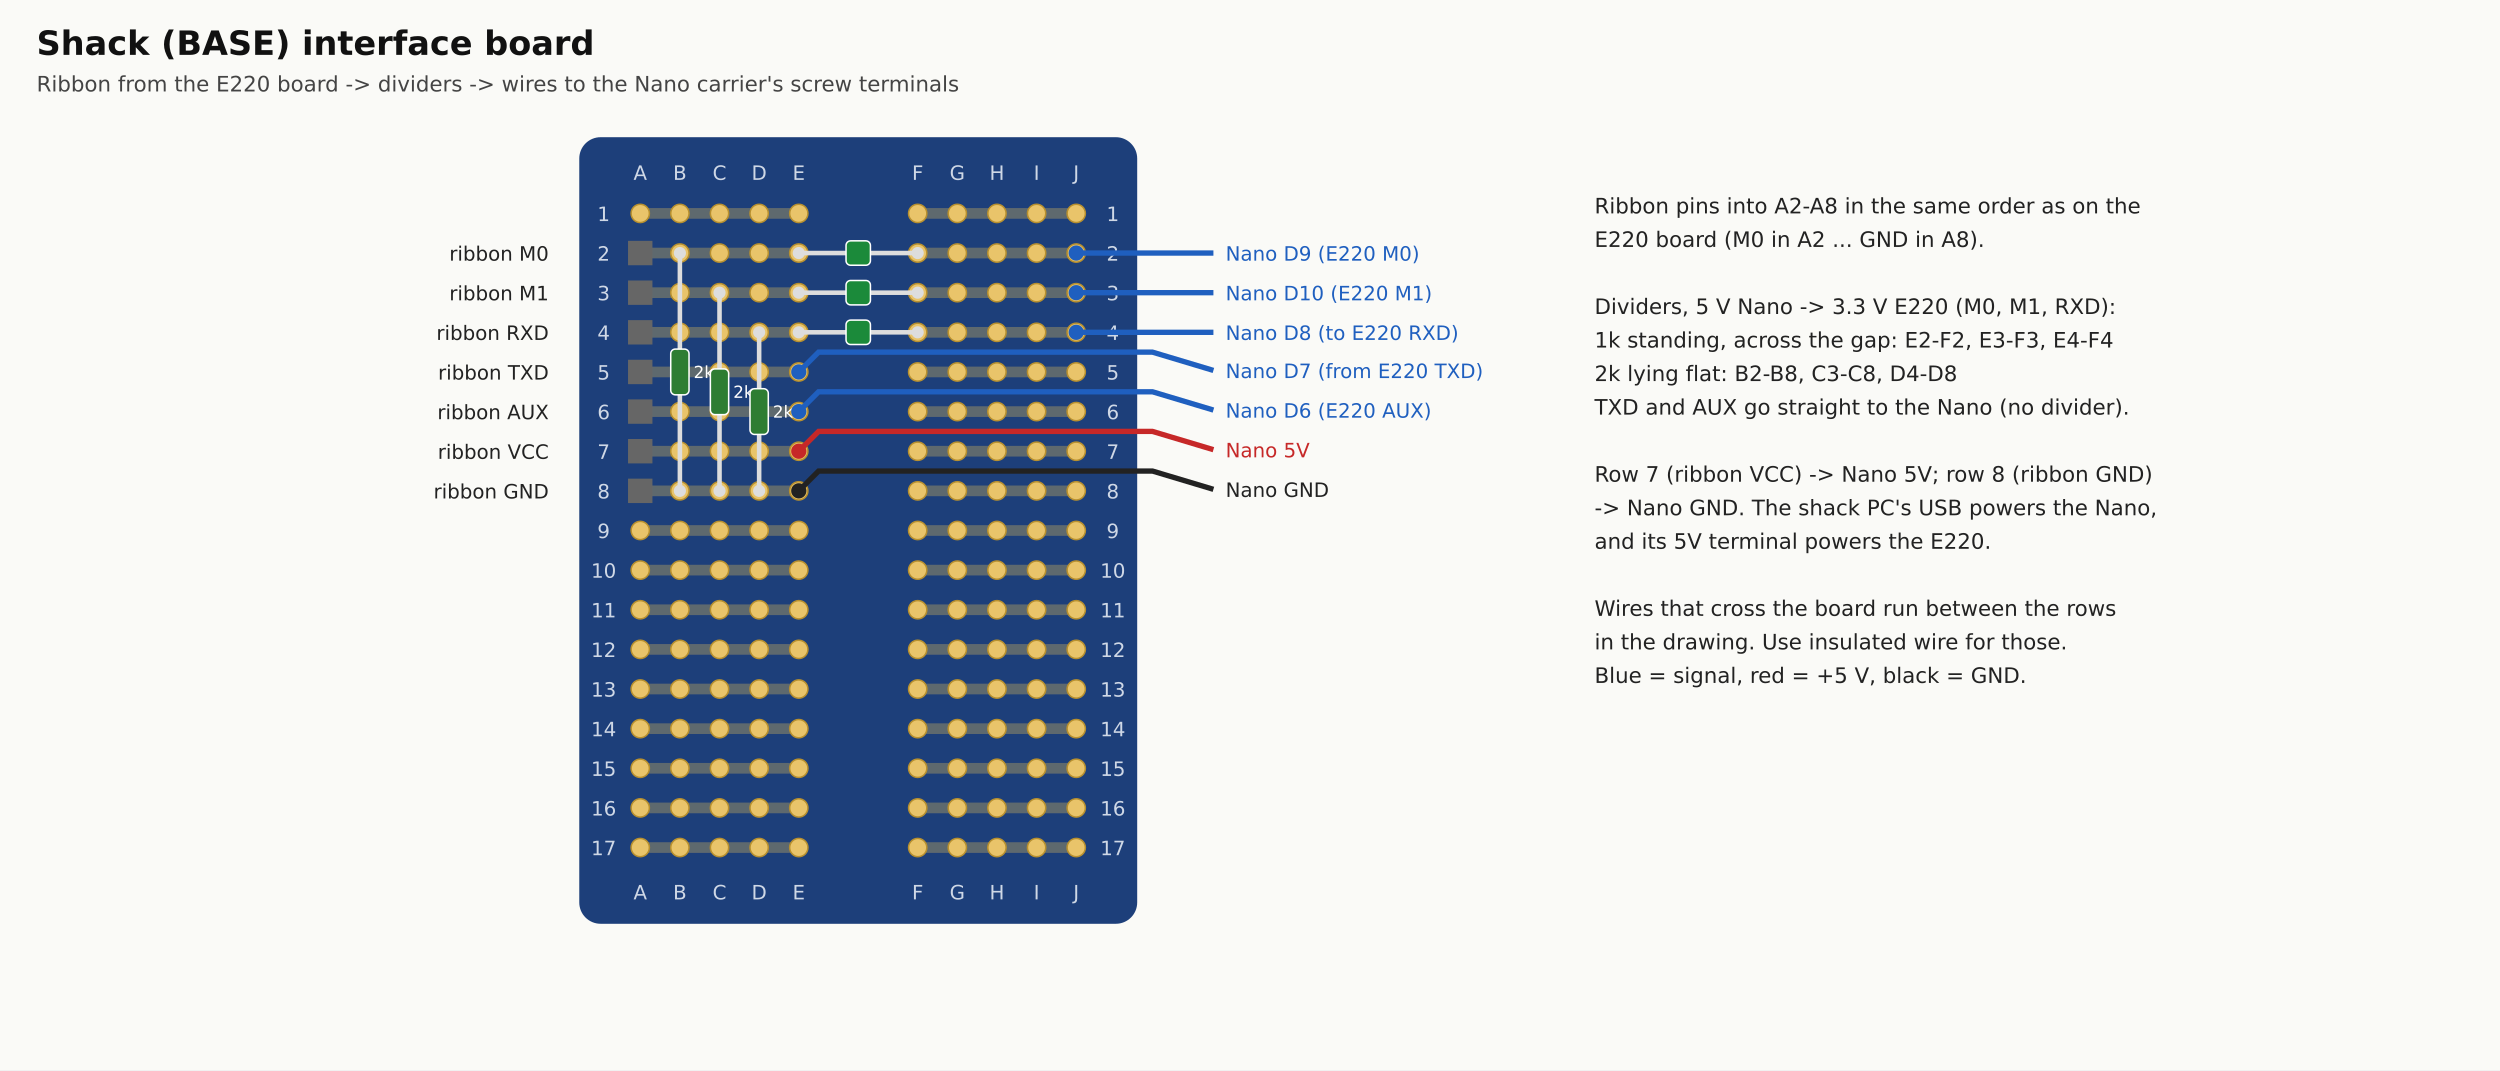
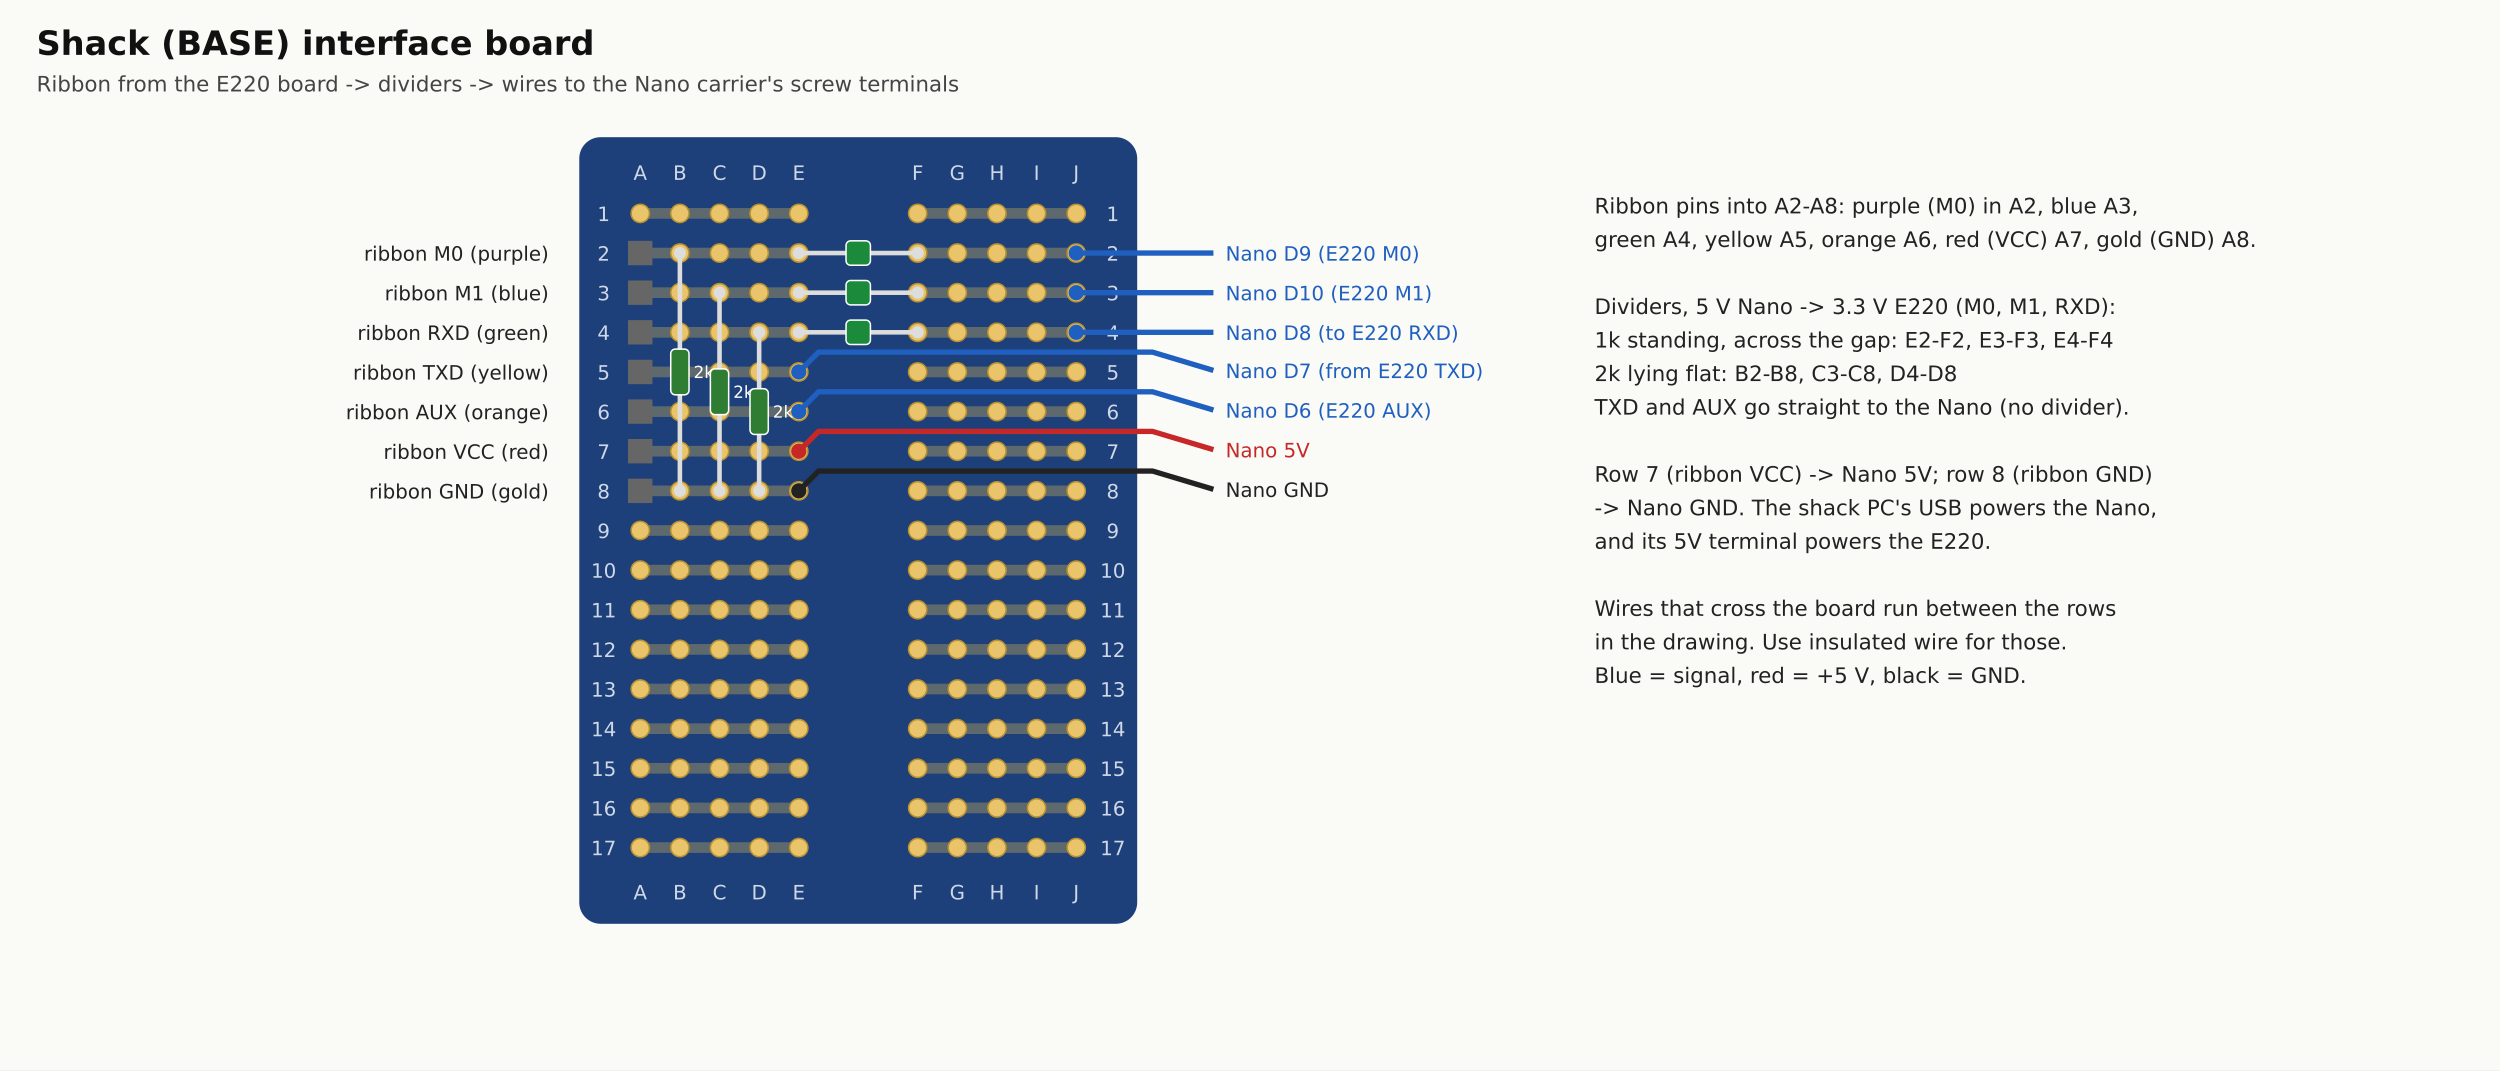
<svg xmlns="http://www.w3.org/2000/svg" width="1640" height="702" viewBox="0 0 1640 702" font-family="DejaVu Sans, Arial, sans-serif">
  <style>.lab{font-size:13px;fill:#cfd8e6;text-anchor:middle}.sm{font-size:13px}.tiny{font-size:11px}.note{font-size:14px;fill:#222}.t{font-size:22px;font-weight:bold;fill:#111}.st{font-size:14px;fill:#444}</style>
  <rect width="1640" height="702" fill="#fafaf7" />
  <text x="24" y="36" class="t">Shack (BASE) interface board</text>
  <text x="24" y="60" class="st">Ribbon from the E220 board -&gt; dividers -&gt; wires to the Nano carrier's screw terminals</text>
  <rect x="380" y="90" width="366" height="516" rx="14" fill="#1d3f7a" />
  <text x="420" y="118" class="lab">A</text>
  <text x="420" y="590" class="lab">A</text>
  <text x="446" y="118" class="lab">B</text>
  <text x="446" y="590" class="lab">B</text>
  <text x="472" y="118" class="lab">C</text>
  <text x="472" y="590" class="lab">C</text>
  <text x="498" y="118" class="lab">D</text>
  <text x="498" y="590" class="lab">D</text>
  <text x="524" y="118" class="lab">E</text>
  <text x="524" y="590" class="lab">E</text>
  <text x="602" y="118" class="lab">F</text>
  <text x="602" y="590" class="lab">F</text>
  <text x="628" y="118" class="lab">G</text>
  <text x="628" y="590" class="lab">G</text>
  <text x="654" y="118" class="lab">H</text>
  <text x="654" y="590" class="lab">H</text>
  <text x="680" y="118" class="lab">I</text>
  <text x="680" y="590" class="lab">I</text>
  <text x="706" y="118" class="lab">J</text>
  <text x="706" y="590" class="lab">J</text>
  <text x="396" y="145" class="lab">1</text>
  <text x="730" y="145" class="lab">1</text>
  <line x1="420" y1="140" x2="524" y2="140" stroke="#d8b65a" stroke-width="7" opacity="0.35" />
  <line x1="602" y1="140" x2="706" y2="140" stroke="#d8b65a" stroke-width="7" opacity="0.35" />
  <circle cx="420" cy="140" r="6" fill="#e9c46a" stroke="#b8902e" />
  <circle cx="446" cy="140" r="6" fill="#e9c46a" stroke="#b8902e" />
  <circle cx="472" cy="140" r="6" fill="#e9c46a" stroke="#b8902e" />
  <circle cx="498" cy="140" r="6" fill="#e9c46a" stroke="#b8902e" />
  <circle cx="524" cy="140" r="6" fill="#e9c46a" stroke="#b8902e" />
  <circle cx="602" cy="140" r="6" fill="#e9c46a" stroke="#b8902e" />
  <circle cx="628" cy="140" r="6" fill="#e9c46a" stroke="#b8902e" />
  <circle cx="654" cy="140" r="6" fill="#e9c46a" stroke="#b8902e" />
  <circle cx="680" cy="140" r="6" fill="#e9c46a" stroke="#b8902e" />
  <circle cx="706" cy="140" r="6" fill="#e9c46a" stroke="#b8902e" />
  <text x="396" y="171" class="lab">2</text>
  <text x="730" y="171" class="lab">2</text>
  <line x1="420" y1="166" x2="524" y2="166" stroke="#d8b65a" stroke-width="7" opacity="0.35" />
  <line x1="602" y1="166" x2="706" y2="166" stroke="#d8b65a" stroke-width="7" opacity="0.35" />
  <circle cx="420" cy="166" r="6" fill="#e9c46a" stroke="#b8902e" />
  <circle cx="446" cy="166" r="6" fill="#e9c46a" stroke="#b8902e" />
  <circle cx="472" cy="166" r="6" fill="#e9c46a" stroke="#b8902e" />
  <circle cx="498" cy="166" r="6" fill="#e9c46a" stroke="#b8902e" />
  <circle cx="524" cy="166" r="6" fill="#e9c46a" stroke="#b8902e" />
  <circle cx="602" cy="166" r="6" fill="#e9c46a" stroke="#b8902e" />
  <circle cx="628" cy="166" r="6" fill="#e9c46a" stroke="#b8902e" />
  <circle cx="654" cy="166" r="6" fill="#e9c46a" stroke="#b8902e" />
  <circle cx="680" cy="166" r="6" fill="#e9c46a" stroke="#b8902e" />
  <circle cx="706" cy="166" r="6" fill="#e9c46a" stroke="#b8902e" />
  <text x="396" y="197" class="lab">3</text>
  <text x="730" y="197" class="lab">3</text>
  <line x1="420" y1="192" x2="524" y2="192" stroke="#d8b65a" stroke-width="7" opacity="0.35" />
  <line x1="602" y1="192" x2="706" y2="192" stroke="#d8b65a" stroke-width="7" opacity="0.35" />
  <circle cx="420" cy="192" r="6" fill="#e9c46a" stroke="#b8902e" />
  <circle cx="446" cy="192" r="6" fill="#e9c46a" stroke="#b8902e" />
  <circle cx="472" cy="192" r="6" fill="#e9c46a" stroke="#b8902e" />
  <circle cx="498" cy="192" r="6" fill="#e9c46a" stroke="#b8902e" />
  <circle cx="524" cy="192" r="6" fill="#e9c46a" stroke="#b8902e" />
  <circle cx="602" cy="192" r="6" fill="#e9c46a" stroke="#b8902e" />
  <circle cx="628" cy="192" r="6" fill="#e9c46a" stroke="#b8902e" />
  <circle cx="654" cy="192" r="6" fill="#e9c46a" stroke="#b8902e" />
  <circle cx="680" cy="192" r="6" fill="#e9c46a" stroke="#b8902e" />
  <circle cx="706" cy="192" r="6" fill="#e9c46a" stroke="#b8902e" />
  <text x="396" y="223" class="lab">4</text>
  <text x="730" y="223" class="lab">4</text>
  <line x1="420" y1="218" x2="524" y2="218" stroke="#d8b65a" stroke-width="7" opacity="0.35" />
  <line x1="602" y1="218" x2="706" y2="218" stroke="#d8b65a" stroke-width="7" opacity="0.35" />
  <circle cx="420" cy="218" r="6" fill="#e9c46a" stroke="#b8902e" />
  <circle cx="446" cy="218" r="6" fill="#e9c46a" stroke="#b8902e" />
  <circle cx="472" cy="218" r="6" fill="#e9c46a" stroke="#b8902e" />
  <circle cx="498" cy="218" r="6" fill="#e9c46a" stroke="#b8902e" />
  <circle cx="524" cy="218" r="6" fill="#e9c46a" stroke="#b8902e" />
  <circle cx="602" cy="218" r="6" fill="#e9c46a" stroke="#b8902e" />
  <circle cx="628" cy="218" r="6" fill="#e9c46a" stroke="#b8902e" />
  <circle cx="654" cy="218" r="6" fill="#e9c46a" stroke="#b8902e" />
  <circle cx="680" cy="218" r="6" fill="#e9c46a" stroke="#b8902e" />
  <circle cx="706" cy="218" r="6" fill="#e9c46a" stroke="#b8902e" />
  <text x="396" y="249" class="lab">5</text>
  <text x="730" y="249" class="lab">5</text>
  <line x1="420" y1="244" x2="524" y2="244" stroke="#d8b65a" stroke-width="7" opacity="0.35" />
  <line x1="602" y1="244" x2="706" y2="244" stroke="#d8b65a" stroke-width="7" opacity="0.35" />
  <circle cx="420" cy="244" r="6" fill="#e9c46a" stroke="#b8902e" />
  <circle cx="446" cy="244" r="6" fill="#e9c46a" stroke="#b8902e" />
  <circle cx="472" cy="244" r="6" fill="#e9c46a" stroke="#b8902e" />
  <circle cx="498" cy="244" r="6" fill="#e9c46a" stroke="#b8902e" />
  <circle cx="524" cy="244" r="6" fill="#e9c46a" stroke="#b8902e" />
  <circle cx="602" cy="244" r="6" fill="#e9c46a" stroke="#b8902e" />
  <circle cx="628" cy="244" r="6" fill="#e9c46a" stroke="#b8902e" />
  <circle cx="654" cy="244" r="6" fill="#e9c46a" stroke="#b8902e" />
  <circle cx="680" cy="244" r="6" fill="#e9c46a" stroke="#b8902e" />
  <circle cx="706" cy="244" r="6" fill="#e9c46a" stroke="#b8902e" />
  <text x="396" y="275" class="lab">6</text>
  <text x="730" y="275" class="lab">6</text>
  <line x1="420" y1="270" x2="524" y2="270" stroke="#d8b65a" stroke-width="7" opacity="0.35" />
  <line x1="602" y1="270" x2="706" y2="270" stroke="#d8b65a" stroke-width="7" opacity="0.35" />
  <circle cx="420" cy="270" r="6" fill="#e9c46a" stroke="#b8902e" />
  <circle cx="446" cy="270" r="6" fill="#e9c46a" stroke="#b8902e" />
  <circle cx="472" cy="270" r="6" fill="#e9c46a" stroke="#b8902e" />
  <circle cx="498" cy="270" r="6" fill="#e9c46a" stroke="#b8902e" />
  <circle cx="524" cy="270" r="6" fill="#e9c46a" stroke="#b8902e" />
  <circle cx="602" cy="270" r="6" fill="#e9c46a" stroke="#b8902e" />
  <circle cx="628" cy="270" r="6" fill="#e9c46a" stroke="#b8902e" />
  <circle cx="654" cy="270" r="6" fill="#e9c46a" stroke="#b8902e" />
  <circle cx="680" cy="270" r="6" fill="#e9c46a" stroke="#b8902e" />
  <circle cx="706" cy="270" r="6" fill="#e9c46a" stroke="#b8902e" />
  <text x="396" y="301" class="lab">7</text>
  <text x="730" y="301" class="lab">7</text>
  <line x1="420" y1="296" x2="524" y2="296" stroke="#d8b65a" stroke-width="7" opacity="0.35" />
  <line x1="602" y1="296" x2="706" y2="296" stroke="#d8b65a" stroke-width="7" opacity="0.35" />
  <circle cx="420" cy="296" r="6" fill="#e9c46a" stroke="#b8902e" />
  <circle cx="446" cy="296" r="6" fill="#e9c46a" stroke="#b8902e" />
  <circle cx="472" cy="296" r="6" fill="#e9c46a" stroke="#b8902e" />
  <circle cx="498" cy="296" r="6" fill="#e9c46a" stroke="#b8902e" />
  <circle cx="524" cy="296" r="6" fill="#e9c46a" stroke="#b8902e" />
  <circle cx="602" cy="296" r="6" fill="#e9c46a" stroke="#b8902e" />
  <circle cx="628" cy="296" r="6" fill="#e9c46a" stroke="#b8902e" />
  <circle cx="654" cy="296" r="6" fill="#e9c46a" stroke="#b8902e" />
  <circle cx="680" cy="296" r="6" fill="#e9c46a" stroke="#b8902e" />
  <circle cx="706" cy="296" r="6" fill="#e9c46a" stroke="#b8902e" />
  <text x="396" y="327" class="lab">8</text>
  <text x="730" y="327" class="lab">8</text>
  <line x1="420" y1="322" x2="524" y2="322" stroke="#d8b65a" stroke-width="7" opacity="0.35" />
  <line x1="602" y1="322" x2="706" y2="322" stroke="#d8b65a" stroke-width="7" opacity="0.35" />
  <circle cx="420" cy="322" r="6" fill="#e9c46a" stroke="#b8902e" />
  <circle cx="446" cy="322" r="6" fill="#e9c46a" stroke="#b8902e" />
  <circle cx="472" cy="322" r="6" fill="#e9c46a" stroke="#b8902e" />
  <circle cx="498" cy="322" r="6" fill="#e9c46a" stroke="#b8902e" />
  <circle cx="524" cy="322" r="6" fill="#e9c46a" stroke="#b8902e" />
  <circle cx="602" cy="322" r="6" fill="#e9c46a" stroke="#b8902e" />
  <circle cx="628" cy="322" r="6" fill="#e9c46a" stroke="#b8902e" />
  <circle cx="654" cy="322" r="6" fill="#e9c46a" stroke="#b8902e" />
  <circle cx="680" cy="322" r="6" fill="#e9c46a" stroke="#b8902e" />
  <circle cx="706" cy="322" r="6" fill="#e9c46a" stroke="#b8902e" />
  <text x="396" y="353" class="lab">9</text>
  <text x="730" y="353" class="lab">9</text>
  <line x1="420" y1="348" x2="524" y2="348" stroke="#d8b65a" stroke-width="7" opacity="0.35" />
  <line x1="602" y1="348" x2="706" y2="348" stroke="#d8b65a" stroke-width="7" opacity="0.35" />
  <circle cx="420" cy="348" r="6" fill="#e9c46a" stroke="#b8902e" />
  <circle cx="446" cy="348" r="6" fill="#e9c46a" stroke="#b8902e" />
  <circle cx="472" cy="348" r="6" fill="#e9c46a" stroke="#b8902e" />
  <circle cx="498" cy="348" r="6" fill="#e9c46a" stroke="#b8902e" />
  <circle cx="524" cy="348" r="6" fill="#e9c46a" stroke="#b8902e" />
  <circle cx="602" cy="348" r="6" fill="#e9c46a" stroke="#b8902e" />
  <circle cx="628" cy="348" r="6" fill="#e9c46a" stroke="#b8902e" />
  <circle cx="654" cy="348" r="6" fill="#e9c46a" stroke="#b8902e" />
  <circle cx="680" cy="348" r="6" fill="#e9c46a" stroke="#b8902e" />
  <circle cx="706" cy="348" r="6" fill="#e9c46a" stroke="#b8902e" />
  <text x="396" y="379" class="lab">10</text>
  <text x="730" y="379" class="lab">10</text>
  <line x1="420" y1="374" x2="524" y2="374" stroke="#d8b65a" stroke-width="7" opacity="0.35" />
  <line x1="602" y1="374" x2="706" y2="374" stroke="#d8b65a" stroke-width="7" opacity="0.35" />
  <circle cx="420" cy="374" r="6" fill="#e9c46a" stroke="#b8902e" />
  <circle cx="446" cy="374" r="6" fill="#e9c46a" stroke="#b8902e" />
  <circle cx="472" cy="374" r="6" fill="#e9c46a" stroke="#b8902e" />
  <circle cx="498" cy="374" r="6" fill="#e9c46a" stroke="#b8902e" />
  <circle cx="524" cy="374" r="6" fill="#e9c46a" stroke="#b8902e" />
  <circle cx="602" cy="374" r="6" fill="#e9c46a" stroke="#b8902e" />
  <circle cx="628" cy="374" r="6" fill="#e9c46a" stroke="#b8902e" />
  <circle cx="654" cy="374" r="6" fill="#e9c46a" stroke="#b8902e" />
  <circle cx="680" cy="374" r="6" fill="#e9c46a" stroke="#b8902e" />
  <circle cx="706" cy="374" r="6" fill="#e9c46a" stroke="#b8902e" />
  <text x="396" y="405" class="lab">11</text>
  <text x="730" y="405" class="lab">11</text>
  <line x1="420" y1="400" x2="524" y2="400" stroke="#d8b65a" stroke-width="7" opacity="0.35" />
  <line x1="602" y1="400" x2="706" y2="400" stroke="#d8b65a" stroke-width="7" opacity="0.35" />
  <circle cx="420" cy="400" r="6" fill="#e9c46a" stroke="#b8902e" />
  <circle cx="446" cy="400" r="6" fill="#e9c46a" stroke="#b8902e" />
  <circle cx="472" cy="400" r="6" fill="#e9c46a" stroke="#b8902e" />
  <circle cx="498" cy="400" r="6" fill="#e9c46a" stroke="#b8902e" />
  <circle cx="524" cy="400" r="6" fill="#e9c46a" stroke="#b8902e" />
  <circle cx="602" cy="400" r="6" fill="#e9c46a" stroke="#b8902e" />
  <circle cx="628" cy="400" r="6" fill="#e9c46a" stroke="#b8902e" />
  <circle cx="654" cy="400" r="6" fill="#e9c46a" stroke="#b8902e" />
  <circle cx="680" cy="400" r="6" fill="#e9c46a" stroke="#b8902e" />
  <circle cx="706" cy="400" r="6" fill="#e9c46a" stroke="#b8902e" />
  <text x="396" y="431" class="lab">12</text>
  <text x="730" y="431" class="lab">12</text>
  <line x1="420" y1="426" x2="524" y2="426" stroke="#d8b65a" stroke-width="7" opacity="0.35" />
  <line x1="602" y1="426" x2="706" y2="426" stroke="#d8b65a" stroke-width="7" opacity="0.35" />
  <circle cx="420" cy="426" r="6" fill="#e9c46a" stroke="#b8902e" />
  <circle cx="446" cy="426" r="6" fill="#e9c46a" stroke="#b8902e" />
  <circle cx="472" cy="426" r="6" fill="#e9c46a" stroke="#b8902e" />
  <circle cx="498" cy="426" r="6" fill="#e9c46a" stroke="#b8902e" />
  <circle cx="524" cy="426" r="6" fill="#e9c46a" stroke="#b8902e" />
  <circle cx="602" cy="426" r="6" fill="#e9c46a" stroke="#b8902e" />
  <circle cx="628" cy="426" r="6" fill="#e9c46a" stroke="#b8902e" />
  <circle cx="654" cy="426" r="6" fill="#e9c46a" stroke="#b8902e" />
  <circle cx="680" cy="426" r="6" fill="#e9c46a" stroke="#b8902e" />
  <circle cx="706" cy="426" r="6" fill="#e9c46a" stroke="#b8902e" />
  <text x="396" y="457" class="lab">13</text>
  <text x="730" y="457" class="lab">13</text>
  <line x1="420" y1="452" x2="524" y2="452" stroke="#d8b65a" stroke-width="7" opacity="0.35" />
  <line x1="602" y1="452" x2="706" y2="452" stroke="#d8b65a" stroke-width="7" opacity="0.35" />
  <circle cx="420" cy="452" r="6" fill="#e9c46a" stroke="#b8902e" />
  <circle cx="446" cy="452" r="6" fill="#e9c46a" stroke="#b8902e" />
  <circle cx="472" cy="452" r="6" fill="#e9c46a" stroke="#b8902e" />
  <circle cx="498" cy="452" r="6" fill="#e9c46a" stroke="#b8902e" />
  <circle cx="524" cy="452" r="6" fill="#e9c46a" stroke="#b8902e" />
  <circle cx="602" cy="452" r="6" fill="#e9c46a" stroke="#b8902e" />
  <circle cx="628" cy="452" r="6" fill="#e9c46a" stroke="#b8902e" />
  <circle cx="654" cy="452" r="6" fill="#e9c46a" stroke="#b8902e" />
  <circle cx="680" cy="452" r="6" fill="#e9c46a" stroke="#b8902e" />
  <circle cx="706" cy="452" r="6" fill="#e9c46a" stroke="#b8902e" />
  <text x="396" y="483" class="lab">14</text>
  <text x="730" y="483" class="lab">14</text>
  <line x1="420" y1="478" x2="524" y2="478" stroke="#d8b65a" stroke-width="7" opacity="0.35" />
  <line x1="602" y1="478" x2="706" y2="478" stroke="#d8b65a" stroke-width="7" opacity="0.35" />
  <circle cx="420" cy="478" r="6" fill="#e9c46a" stroke="#b8902e" />
  <circle cx="446" cy="478" r="6" fill="#e9c46a" stroke="#b8902e" />
  <circle cx="472" cy="478" r="6" fill="#e9c46a" stroke="#b8902e" />
  <circle cx="498" cy="478" r="6" fill="#e9c46a" stroke="#b8902e" />
  <circle cx="524" cy="478" r="6" fill="#e9c46a" stroke="#b8902e" />
  <circle cx="602" cy="478" r="6" fill="#e9c46a" stroke="#b8902e" />
  <circle cx="628" cy="478" r="6" fill="#e9c46a" stroke="#b8902e" />
  <circle cx="654" cy="478" r="6" fill="#e9c46a" stroke="#b8902e" />
  <circle cx="680" cy="478" r="6" fill="#e9c46a" stroke="#b8902e" />
  <circle cx="706" cy="478" r="6" fill="#e9c46a" stroke="#b8902e" />
  <text x="396" y="509" class="lab">15</text>
  <text x="730" y="509" class="lab">15</text>
  <line x1="420" y1="504" x2="524" y2="504" stroke="#d8b65a" stroke-width="7" opacity="0.35" />
  <line x1="602" y1="504" x2="706" y2="504" stroke="#d8b65a" stroke-width="7" opacity="0.35" />
  <circle cx="420" cy="504" r="6" fill="#e9c46a" stroke="#b8902e" />
  <circle cx="446" cy="504" r="6" fill="#e9c46a" stroke="#b8902e" />
  <circle cx="472" cy="504" r="6" fill="#e9c46a" stroke="#b8902e" />
  <circle cx="498" cy="504" r="6" fill="#e9c46a" stroke="#b8902e" />
  <circle cx="524" cy="504" r="6" fill="#e9c46a" stroke="#b8902e" />
  <circle cx="602" cy="504" r="6" fill="#e9c46a" stroke="#b8902e" />
  <circle cx="628" cy="504" r="6" fill="#e9c46a" stroke="#b8902e" />
  <circle cx="654" cy="504" r="6" fill="#e9c46a" stroke="#b8902e" />
  <circle cx="680" cy="504" r="6" fill="#e9c46a" stroke="#b8902e" />
  <circle cx="706" cy="504" r="6" fill="#e9c46a" stroke="#b8902e" />
  <text x="396" y="535" class="lab">16</text>
  <text x="730" y="535" class="lab">16</text>
  <line x1="420" y1="530" x2="524" y2="530" stroke="#d8b65a" stroke-width="7" opacity="0.35" />
  <line x1="602" y1="530" x2="706" y2="530" stroke="#d8b65a" stroke-width="7" opacity="0.35" />
  <circle cx="420" cy="530" r="6" fill="#e9c46a" stroke="#b8902e" />
  <circle cx="446" cy="530" r="6" fill="#e9c46a" stroke="#b8902e" />
  <circle cx="472" cy="530" r="6" fill="#e9c46a" stroke="#b8902e" />
  <circle cx="498" cy="530" r="6" fill="#e9c46a" stroke="#b8902e" />
  <circle cx="524" cy="530" r="6" fill="#e9c46a" stroke="#b8902e" />
  <circle cx="602" cy="530" r="6" fill="#e9c46a" stroke="#b8902e" />
  <circle cx="628" cy="530" r="6" fill="#e9c46a" stroke="#b8902e" />
  <circle cx="654" cy="530" r="6" fill="#e9c46a" stroke="#b8902e" />
  <circle cx="680" cy="530" r="6" fill="#e9c46a" stroke="#b8902e" />
  <circle cx="706" cy="530" r="6" fill="#e9c46a" stroke="#b8902e" />
  <text x="396" y="561" class="lab">17</text>
  <text x="730" y="561" class="lab">17</text>
  <line x1="420" y1="556" x2="524" y2="556" stroke="#d8b65a" stroke-width="7" opacity="0.35" />
  <line x1="602" y1="556" x2="706" y2="556" stroke="#d8b65a" stroke-width="7" opacity="0.35" />
  <circle cx="420" cy="556" r="6" fill="#e9c46a" stroke="#b8902e" />
  <circle cx="446" cy="556" r="6" fill="#e9c46a" stroke="#b8902e" />
  <circle cx="472" cy="556" r="6" fill="#e9c46a" stroke="#b8902e" />
  <circle cx="498" cy="556" r="6" fill="#e9c46a" stroke="#b8902e" />
  <circle cx="524" cy="556" r="6" fill="#e9c46a" stroke="#b8902e" />
  <circle cx="602" cy="556" r="6" fill="#e9c46a" stroke="#b8902e" />
  <circle cx="628" cy="556" r="6" fill="#e9c46a" stroke="#b8902e" />
  <circle cx="654" cy="556" r="6" fill="#e9c46a" stroke="#b8902e" />
  <circle cx="680" cy="556" r="6" fill="#e9c46a" stroke="#b8902e" />
  <circle cx="706" cy="556" r="6" fill="#e9c46a" stroke="#b8902e" />
  <rect x="412" y="158" width="16" height="16" fill="#666" />
-   <text x="360" y="171" class="sm" fill="#222" text-anchor="end">ribbon M0</text>
+   <text x="360" y="171" class="sm" fill="#222" text-anchor="end">ribbon M0 (purple)</text>
  <rect x="412" y="184" width="16" height="16" fill="#666" />
-   <text x="360" y="197" class="sm" fill="#222" text-anchor="end">ribbon M1</text>
+   <text x="360" y="197" class="sm" fill="#222" text-anchor="end">ribbon M1 (blue)</text>
  <rect x="412" y="210" width="16" height="16" fill="#666" />
-   <text x="360" y="223" class="sm" fill="#222" text-anchor="end">ribbon RXD</text>
+   <text x="360" y="223" class="sm" fill="#222" text-anchor="end">ribbon RXD (green)</text>
  <rect x="412" y="236" width="16" height="16" fill="#666" />
-   <text x="360" y="249" class="sm" fill="#222" text-anchor="end">ribbon TXD</text>
+   <text x="360" y="249" class="sm" fill="#222" text-anchor="end">ribbon TXD (yellow)</text>
  <rect x="412" y="262" width="16" height="16" fill="#666" />
-   <text x="360" y="275" class="sm" fill="#222" text-anchor="end">ribbon AUX</text>
+   <text x="360" y="275" class="sm" fill="#222" text-anchor="end">ribbon AUX (orange)</text>
  <rect x="412" y="288" width="16" height="16" fill="#666" />
-   <text x="360" y="301" class="sm" fill="#222" text-anchor="end">ribbon VCC</text>
+   <text x="360" y="301" class="sm" fill="#222" text-anchor="end">ribbon VCC (red)</text>
  <rect x="412" y="314" width="16" height="16" fill="#666" />
-   <text x="360" y="327" class="sm" fill="#222" text-anchor="end">ribbon GND</text>
+   <text x="360" y="327" class="sm" fill="#222" text-anchor="end">ribbon GND (gold)</text>
  <line x1="446" y1="166" x2="446" y2="322" stroke="#ddd" stroke-width="3" />
  <rect x="440.0" y="229.0" width="12" height="30" rx="3" fill="#2e7d32" stroke="#fff" />
  <circle cx="446" cy="166" r="4" fill="#ddd" />
  <circle cx="446" cy="322" r="4" fill="#ddd" />
  <text x="455.0" y="248.0" class="tiny" fill="#fff">2k</text>
  <line x1="472" y1="192" x2="472" y2="322" stroke="#ddd" stroke-width="3" />
  <rect x="466.0" y="242.0" width="12" height="30" rx="3" fill="#2e7d32" stroke="#fff" />
  <circle cx="472" cy="192" r="4" fill="#ddd" />
  <circle cx="472" cy="322" r="4" fill="#ddd" />
  <text x="481.0" y="261.0" class="tiny" fill="#fff">2k</text>
  <line x1="498" y1="218" x2="498" y2="322" stroke="#ddd" stroke-width="3" />
  <rect x="492.0" y="255.0" width="12" height="30" rx="3" fill="#2e7d32" stroke="#fff" />
  <circle cx="498" cy="218" r="4" fill="#ddd" />
  <circle cx="498" cy="322" r="4" fill="#ddd" />
  <text x="507.0" y="274.0" class="tiny" fill="#fff">2k</text>
  <line x1="524" y1="166" x2="602" y2="166" stroke="#ddd" stroke-width="3" />
  <rect x="555.0" y="158.0" width="16" height="16" rx="3" fill="#1b8a3a" stroke="#fff" />
  <circle cx="524" cy="166" r="4" fill="#ddd" />
  <circle cx="602" cy="166" r="4" fill="#ddd" />
  <line x1="524" y1="192" x2="602" y2="192" stroke="#ddd" stroke-width="3" />
  <rect x="555.0" y="184.0" width="16" height="16" rx="3" fill="#1b8a3a" stroke="#fff" />
  <circle cx="524" cy="192" r="4" fill="#ddd" />
  <circle cx="602" cy="192" r="4" fill="#ddd" />
  <line x1="524" y1="218" x2="602" y2="218" stroke="#ddd" stroke-width="3" />
  <rect x="555.0" y="210.0" width="16" height="16" rx="3" fill="#1b8a3a" stroke="#fff" />
  <circle cx="524" cy="218" r="4" fill="#ddd" />
  <circle cx="602" cy="218" r="4" fill="#ddd" />
  <polyline points="706,166 756,166.0 796,166.0" fill="none" stroke="#1f5fbf" stroke-width="3.5" />
  <circle cx="706" cy="166" r="5" fill="#1f5fbf" />
  <text x="804" y="171.0" class="sm" fill="#1f5fbf" text-anchor="start">Nano D9   (E220 M0)</text>
  <polyline points="706,192 756,192.0 796,192.0" fill="none" stroke="#1f5fbf" stroke-width="3.5" />
  <circle cx="706" cy="192" r="5" fill="#1f5fbf" />
  <text x="804" y="197.0" class="sm" fill="#1f5fbf" text-anchor="start">Nano D10  (E220 M1)</text>
  <polyline points="706,218 756,218.0 796,218.0" fill="none" stroke="#1f5fbf" stroke-width="3.5" />
  <circle cx="706" cy="218" r="5" fill="#1f5fbf" />
  <text x="804" y="223.0" class="sm" fill="#1f5fbf" text-anchor="start">Nano D8   (to E220 RXD)</text>
  <polyline points="524,244 537.0,231.0 756,231.0 796,243.0" fill="none" stroke="#1f5fbf" stroke-width="3.5" />
  <circle cx="524" cy="244" r="5" fill="#1f5fbf" />
  <text x="804" y="248.0" class="sm" fill="#1f5fbf" text-anchor="start">Nano D7   (from E220 TXD)</text>
  <polyline points="524,270 537.0,257.0 756,257.0 796,269.0" fill="none" stroke="#1f5fbf" stroke-width="3.5" />
  <circle cx="524" cy="270" r="5" fill="#1f5fbf" />
  <text x="804" y="274.0" class="sm" fill="#1f5fbf" text-anchor="start">Nano D6   (E220 AUX)</text>
  <polyline points="524,296 537.0,283.0 756,283.0 796,295.0" fill="none" stroke="#c62828" stroke-width="3.5" />
  <circle cx="524" cy="296" r="5" fill="#c62828" />
  <text x="804" y="300.0" class="sm" fill="#c62828" text-anchor="start">Nano 5V</text>
  <polyline points="524,322 537.0,309.0 756,309.0 796,321.0" fill="none" stroke="#222222" stroke-width="3.5" />
  <circle cx="524" cy="322" r="5" fill="#222222" />
  <text x="804" y="326.0" class="sm" fill="#222222" text-anchor="start">Nano GND</text>
-   <text x="1046" y="140" class="note">Ribbon pins into A2-A8 in the same order as on the</text>
-   <text x="1046" y="162" class="note">E220 board (M0 in A2 ... GND in A8).</text>
+   <text x="1046" y="140" class="note">Ribbon pins into A2-A8: purple (M0) in A2, blue A3,</text>
+   <text x="1046" y="162" class="note">green A4, yellow A5, orange A6, red (VCC) A7, gold (GND) A8.</text>
  <text x="1046" y="184" class="note" />
  <text x="1046" y="206" class="note">Dividers, 5 V Nano -&gt; 3.3 V E220 (M0, M1, RXD):</text>
  <text x="1046" y="228" class="note">  1k standing, across the gap: E2-F2, E3-F3, E4-F4</text>
  <text x="1046" y="250" class="note">  2k lying flat: B2-B8, C3-C8, D4-D8</text>
  <text x="1046" y="272" class="note">TXD and AUX go straight to the Nano (no divider).</text>
  <text x="1046" y="294" class="note" />
  <text x="1046" y="316" class="note">Row 7 (ribbon VCC) -&gt; Nano 5V; row 8 (ribbon GND)</text>
  <text x="1046" y="338" class="note">-&gt; Nano GND. The shack PC's USB powers the Nano,</text>
  <text x="1046" y="360" class="note">and its 5V terminal powers the E220.</text>
  <text x="1046" y="382" class="note" />
  <text x="1046" y="404" class="note">Wires that cross the board run between the rows</text>
  <text x="1046" y="426" class="note">in the drawing. Use insulated wire for those.</text>
  <text x="1046" y="448" class="note">Blue = signal, red = +5 V, black = GND.</text>
</svg>
